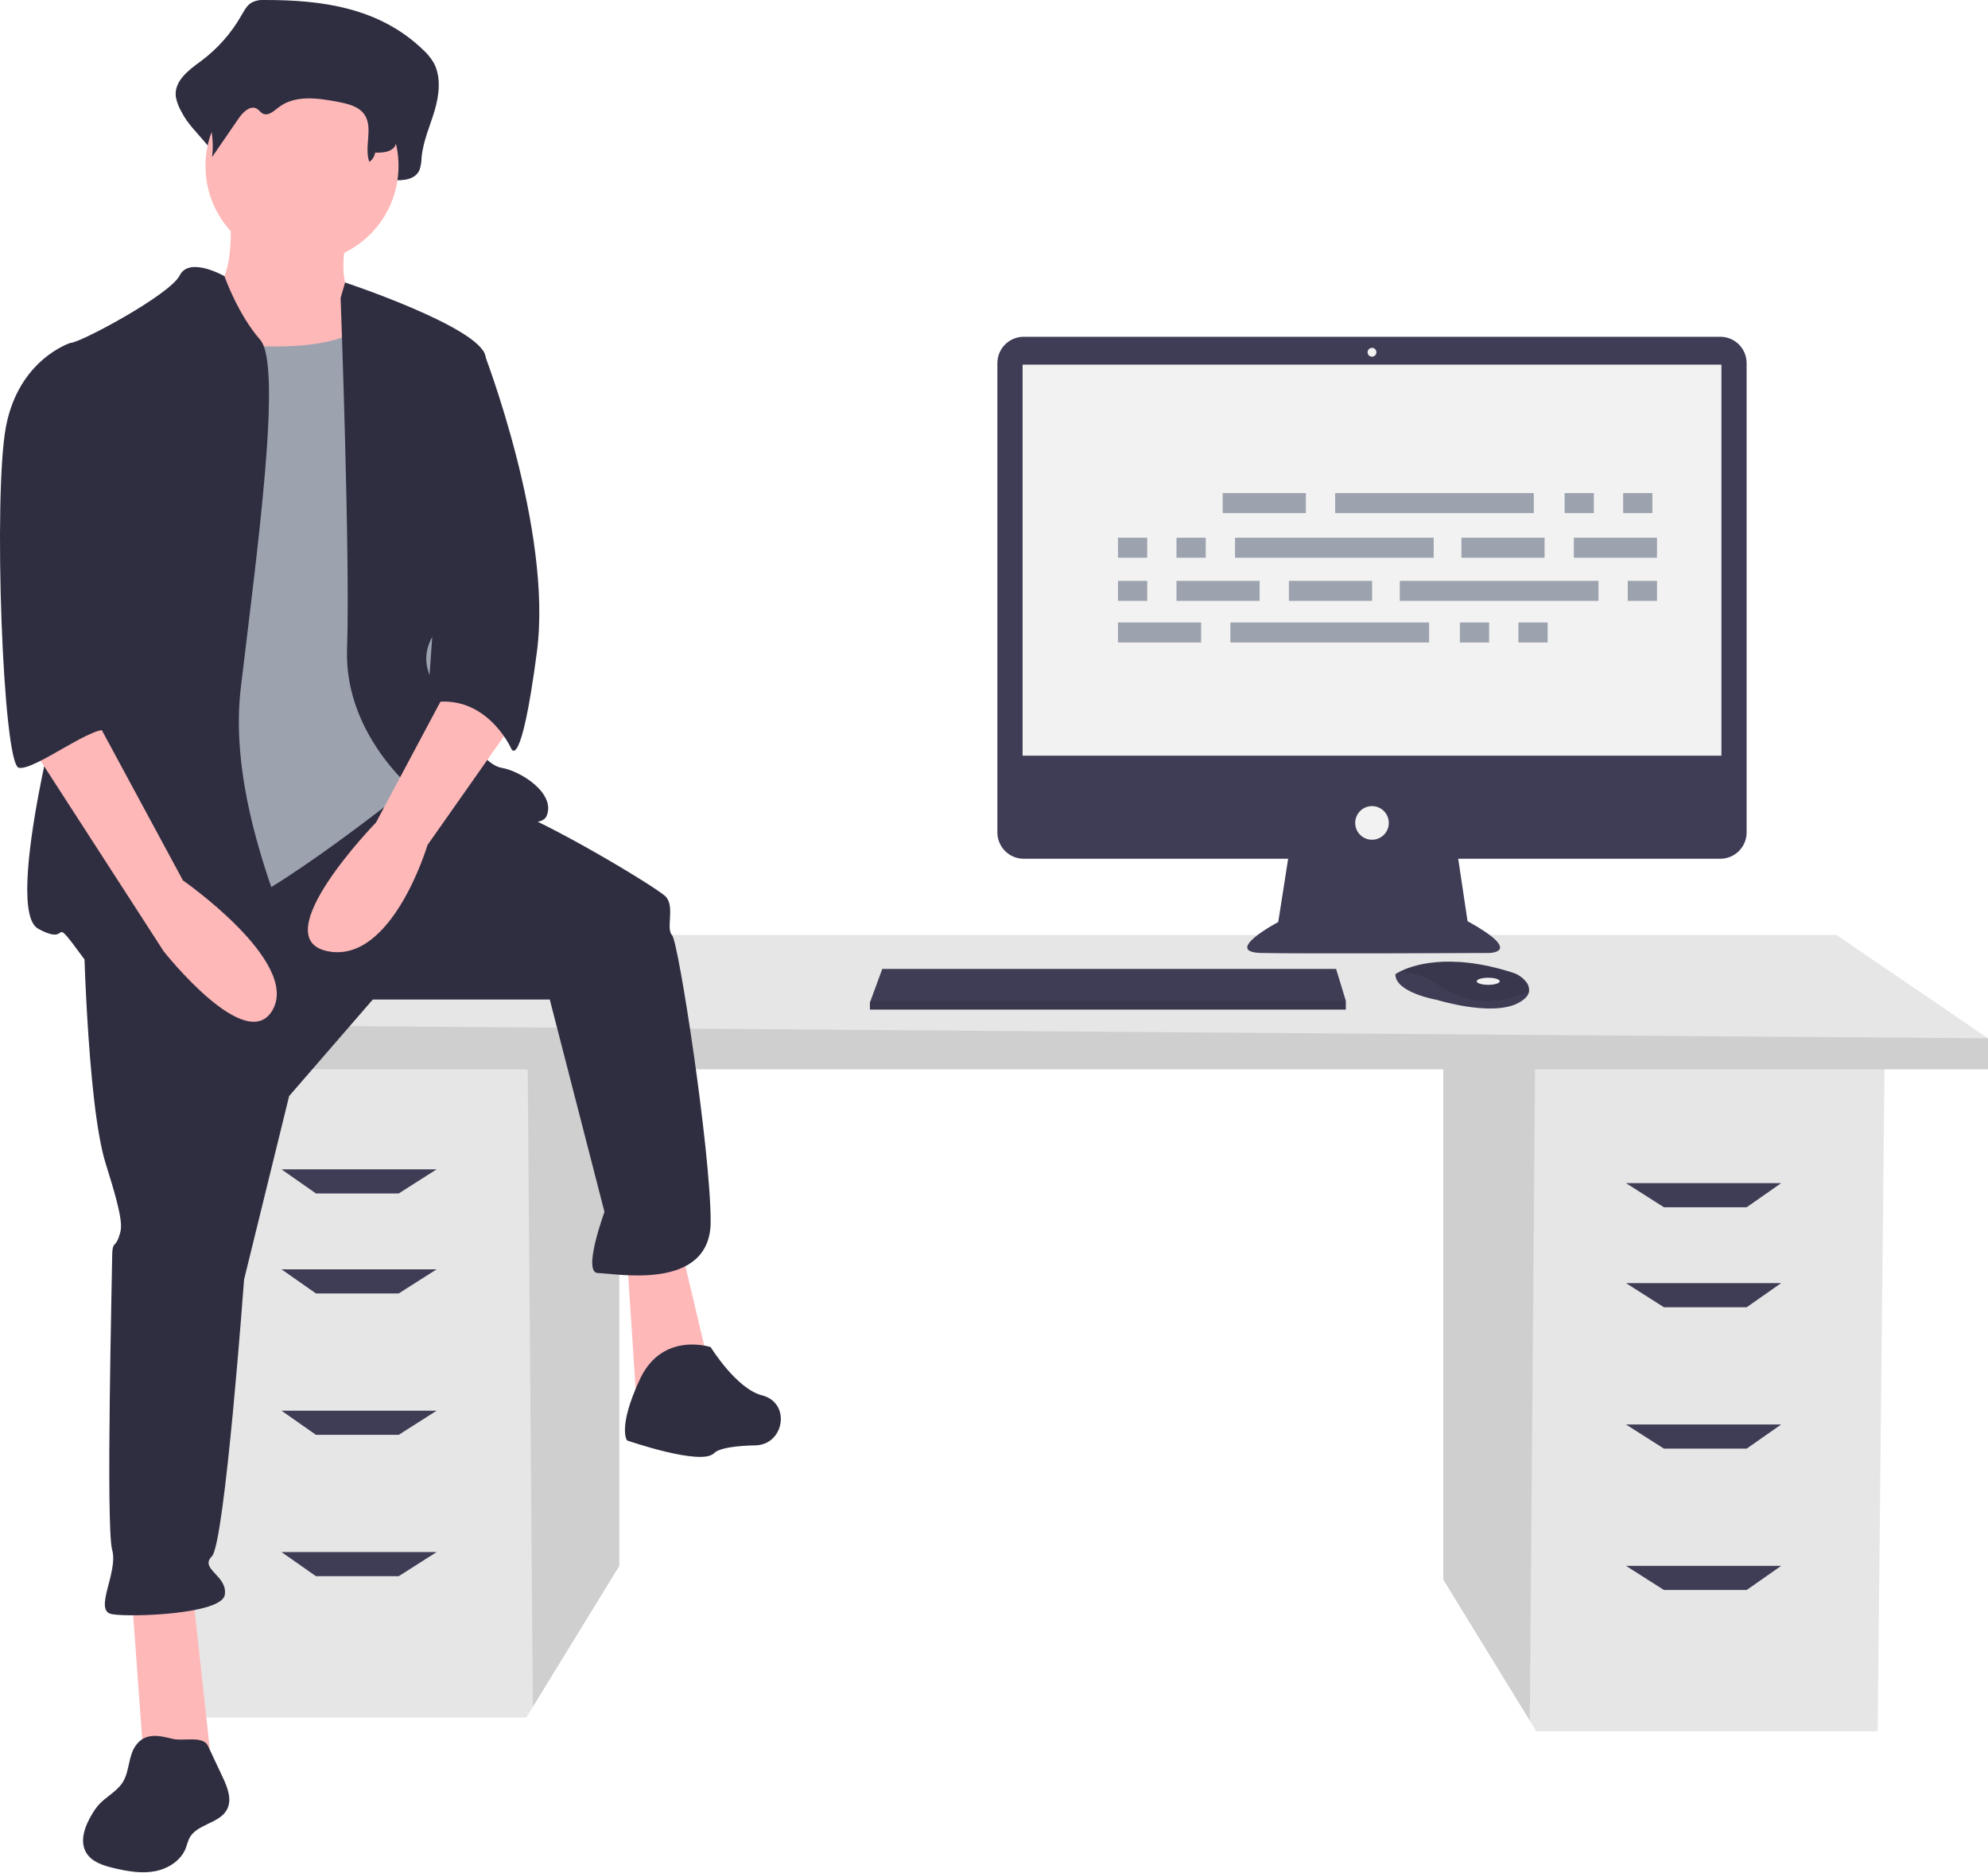
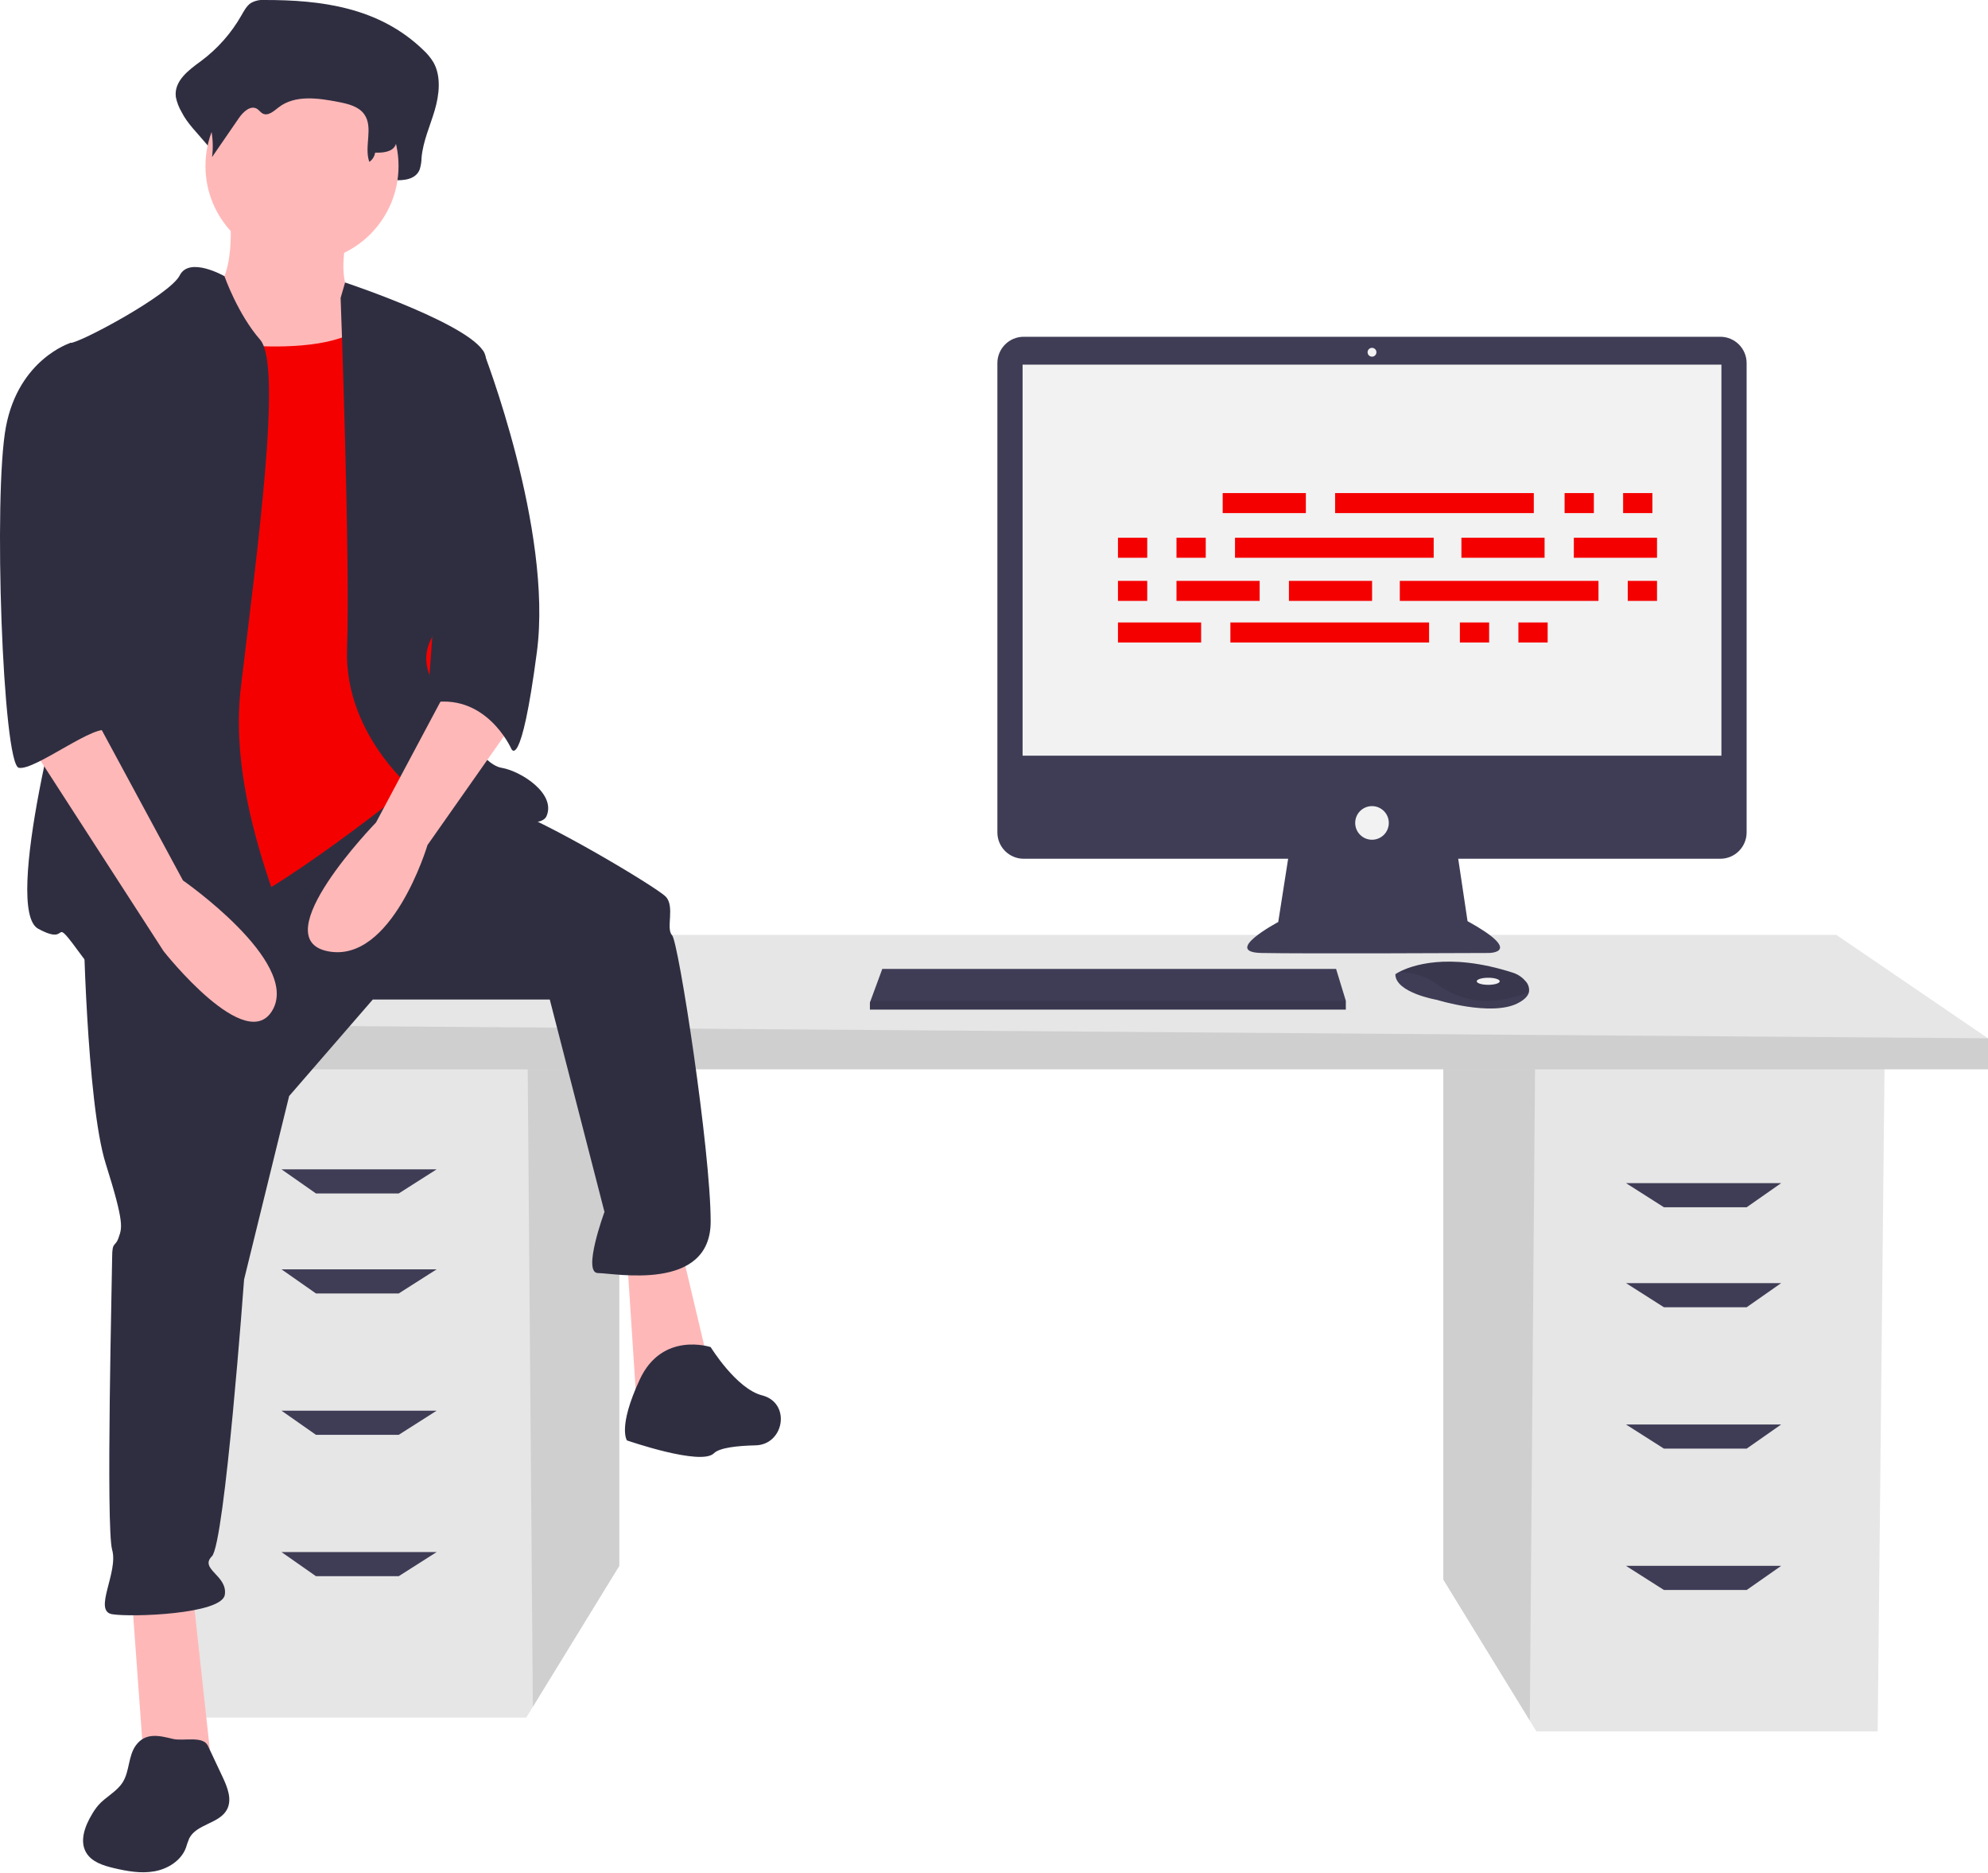
<svg xmlns="http://www.w3.org/2000/svg" id="b52d7e2d-d80f-4111-b6ed-d15502ee1edd" data-name="Layer 1" width="711.188" height="669.683" viewBox="0 0 711.188 669.683">
  <polygon points="516.326 380.018 516.326 565.013 547.27 615.443 549.625 619.279 671.722 619.279 674.189 380.018 516.326 380.018" fill="#e6e6e6" />
  <polygon points="516.326 380.018 516.326 565.013 547.27 615.443 549.169 380.018 516.326 380.018" opacity="0.1" />
  <polygon points="221.566 375.084 221.566 560.08 190.622 610.51 188.267 614.345 66.17 614.345 63.703 375.084 221.566 375.084" fill="#e6e6e6" />
  <polygon points="221.566 375.084 221.566 560.08 190.622 610.51 188.723 375.084 221.566 375.084" opacity="0.1" />
  <polygon points="711.188 371.385 711.188 382.484 47.67 382.484 47.67 366.451 109.335 334.385 656.923 334.385 711.188 371.385" fill="#e6e6e6" />
  <polygon points="711.188 371.385 711.188 382.484 47.67 382.484 47.67 366.451 711.188 371.385" opacity="0.1" />
  <polygon points="142.635 426.883 113.035 426.883 100.702 418.25 156.201 418.25 142.635 426.883" fill="#3f3d56" />
  <polygon points="142.635 462.649 113.035 462.649 100.702 454.016 156.201 454.016 142.635 462.649" fill="#3f3d56" />
  <polygon points="142.635 513.215 113.035 513.215 100.702 504.581 156.201 504.581 142.635 513.215" fill="#3f3d56" />
  <polygon points="142.635 563.78 113.035 563.78 100.702 555.147 156.201 555.147 142.635 563.78" fill="#3f3d56" />
  <polygon points="595.257 431.816 624.857 431.816 637.19 423.183 581.691 423.183 595.257 431.816" fill="#3f3d56" />
  <polygon points="595.257 467.582 624.857 467.582 637.19 458.949 581.691 458.949 595.257 467.582" fill="#3f3d56" />
  <polygon points="595.257 518.148 624.857 518.148 637.19 509.515 581.691 509.515 595.257 518.148" fill="#3f3d56" />
  <polygon points="595.257 568.713 624.857 568.713 637.19 560.08 581.691 560.08 595.257 568.713" fill="#3f3d56" />
  <path d="M859.82,235.615H610.634a9.423,9.423,0,0,0-9.424,9.424V412.897a9.423,9.423,0,0,0,9.424,9.424h94.593l-3.544,22.626s-20.253,10.759-6.013,11.076,81.328,0,81.328,0,12.974,0-7.595-11.392l-3.334-22.31h93.75a9.423,9.423,0,0,0,9.424-9.424V245.039A9.423,9.423,0,0,0,859.82,235.615Z" transform="translate(-244.406 -115.1587)" fill="#3f3d56" />
  <rect x="365.823" y="130.424" width="249.996" height="139.871" fill="#f2f2f2" />
  <circle cx="490.821" cy="125.994" r="1.582" fill="#f2f2f2" />
  <circle cx="490.821" cy="294.346" r="6.013" fill="#f2f2f2" />
  <polygon points="481.452 357.952 481.452 361.117 311.202 361.117 311.202 358.585 311.436 357.952 315.632 346.56 477.971 346.56 481.452 357.952" fill="#3f3d56" />
  <path d="M791.376,470.013c-.31,1.326-1.481,2.725-4.127,4.047-9.493,4.747-28.797-1.266-28.797-1.266s-14.873-2.532-14.873-9.177a11.866,11.866,0,0,1,1.304-.775c3.991-2.112,17.225-7.322,40.691.221a9.786,9.786,0,0,1,4.46,2.923A4.667,4.667,0,0,1,791.376,470.013Z" transform="translate(-244.406 -115.1587)" fill="#3f3d56" />
  <path d="M791.376,470.013c-11.62,4.452-21.977,4.785-32.607-2.598a23.343,23.343,0,0,0-13.886-4.573c3.991-2.112,17.225-7.322,40.691.221a9.786,9.786,0,0,1,4.46,2.923A4.667,4.667,0,0,1,791.376,470.013Z" transform="translate(-244.406 -115.1587)" opacity="0.1" />
  <ellipse cx="532.4" cy="350.99" rx="4.114" ry="1.266" fill="#f2f2f2" />
  <polygon points="481.452 357.952 481.452 361.117 311.202 361.117 311.202 358.585 311.436 357.952 481.452 357.952" opacity="0.1" />
  <path d="M339.068,115.159a8.554,8.554,0,0,0-4.961,1.108c-1.476,1.011-2.406,2.782-3.356,4.429a52.986,52.986,0,0,1-14.434,16.305c-4.289,3.142-9.742,7.06-9.008,12.853a17.372,17.372,0,0,0,2.091,5.426c3.957,7.987,14.754,14.159,13.692,23.273,3.931-6.581-1.327-9.835,2.604-16.416,1.872-3.134,5.124-6.672,7.951-4.704.946.659,1.568,1.841,2.553,2.419,2.351,1.38,4.853-1.258,6.934-3.126,7.177-6.443,17.383-4.755,26.314-2.747,4.216.948,8.847,2.191,11.34,6.221,3.277,5.298-3.113,11.02-4.728,17.01a3.264,3.264,0,0,0,3.503,4.062c2.68-.264,5.854-.481,6.013-1.657,3.372.12,7.503-.262,8.947-3.772a14.762,14.762,0,0,0,.693-4.293c.53-5.897,3.033-11.277,4.691-16.89s2.379-12.191-.419-17.167a19.864,19.864,0,0,0-3.666-4.456C379.94,117.67,359.063,115.136,339.068,115.159Z" transform="translate(-244.406 -115.1587)" fill="#2f2e41" />
  <path d="M326.544,190.064s3.453,28.778-9.209,31.081,11.511,41.441,11.511,41.441l57.557,6.907-13.814-46.045s-9.209-3.453-3.453-26.476S326.544,190.064,326.544,190.064Z" transform="translate(-244.406 -115.1587)" fill="#ffb8b8" />
  <polygon points="47.028 569.318 51.633 632.631 75.806 632.631 68.9 569.318 47.028 569.318" fill="#ffb8b8" />
  <polygon points="224.303 449.6 227.756 502.552 254.233 491.041 243.872 447.298 224.303 449.6" fill="#ffb8b8" />
  <path d="M274.167,442.738s1.151,66.766,8.058,88.637,5.756,23.023,4.605,26.476-2.302,1.151-2.302,6.907-2.302,96.695,0,104.753-6.907,21.872,0,23.023,39.139,0,40.29-6.907-9.209-9.209-4.605-13.814,11.511-98.998,11.511-98.998l16.116-65.615,29.93-34.534H441.082l19.569,75.975s-8.058,21.872-2.302,21.872,40.29,6.907,40.29-18.418S487.127,451.947,484.825,449.645s1.151-10.36-2.302-13.814-43.743-27.627-58.708-32.232S387.857,393.515,387.857,393.515Z" transform="translate(-244.406 -115.1587)" fill="#2f2e41" />
  <path d="M498.639,596.991s-17.267-5.756-25.325,11.511-4.605,21.872-4.605,21.872,26.476,9.209,31.081,4.605c2.003-2.003,8.365-2.699,14.913-2.846,9.973-.224,12.626-14.333,3.207-17.619q-.421-.147-.853-.255C507.848,611.955,498.639,596.991,498.639,596.991Z" transform="translate(-244.406 -115.1587)" fill="#2f2e41" />
  <circle cx="108.038" cy="59.365" r="34.534" fill="#ffb8b8" />
-   <path d="M307.55,235.534s56.406,11.511,70.219-6.907,19.569,51.801,19.569,51.801l6.907,73.673-10.36,40.29s-54.103,43.743-71.37,47.197-43.743,5.756-43.743,5.756,8.058-127.776,8.058-130.078S307.55,235.534,307.55,235.534Z" transform="translate(-244.406 -115.1587)" fill="#9ca3af" />
+   <path d="M307.55,235.534s56.406,11.511,70.219-6.907,19.569,51.801,19.569,51.801l6.907,73.673-10.36,40.29s-54.103,43.743-71.37,47.197-43.743,5.756-43.743,5.756,8.058-127.776,8.058-130.078S307.55,235.534,307.55,235.534Z" transform="translate(-244.406 -115.1587)" fill="#f50000" />
  <path d="M324.704,213.945s-12.55-7.189-16.003-.282S273.016,237.836,269.562,237.836s6.907,95.544,2.302,107.056S245.389,440.436,258.051,447.343s3.453-6.907,16.116,10.36,74.824,17.267,78.277,10.36-27.627-58.708-21.872-107.056,14.965-115.114,6.907-124.323S324.704,213.945,324.704,213.945Z" transform="translate(-244.406 -115.1587)" fill="#2f2e41" />
  <path d="M366.258,221.72l1.603-5.518s47.895,15.878,50.198,26.238,1.151,82.882-6.907,88.637-19.569,14.965-11.511,28.778,17.267,28.778,24.174,29.93,19.569,9.209,16.116,17.267-44.894-6.907-44.894-6.907-27.627-20.72-26.476-52.952S366.258,221.72,366.258,221.72Z" transform="translate(-244.406 -115.1587)" fill="#2f2e41" />
  <path d="M406.548,357.554l-27.627,51.801s-40.29,41.441-17.267,46.045,35.685-37.987,35.685-37.987l29.93-42.592Z" transform="translate(-244.406 -115.1587)" fill="#ffb8b8" />
  <path d="M340.75,124.195a7.838,7.838,0,0,0-4.039.783,9.413,9.413,0,0,0-2.732,3.131,39.773,39.773,0,0,1-11.75,11.524c-3.491,2.221-7.93,4.99-7.333,9.084a11.359,11.359,0,0,0,1.702,3.835,30.163,30.163,0,0,1,3.665,18.801l9.6-13.954c1.524-2.215,4.171-4.715,6.472-3.324.77.466,1.276,1.301,2.078,1.71,1.914.975,3.95-.889,5.644-2.21,5.842-4.554,14.15-3.361,21.421-1.942,3.432.67,7.202,1.549,9.231,4.397,3.372,4.733-.149,11.572,1.819,17.04a5.023,5.023,0,0,0,2.079-3.317c2.745.085,6.107-.185,7.283-2.666a9.188,9.188,0,0,0,.564-3.034c.432-4.168,2.469-7.971,3.819-11.938s1.937-8.616-.341-12.133a14.681,14.681,0,0,0-2.984-3.149C374.022,125.97,357.027,124.178,340.75,124.195Z" transform="translate(-244.406 -115.1587)" fill="#2f2e41" />
  <path d="M406.548,237.836l10.725,2.847s24.96,63.919,19.204,107.662-9.209,34.534-9.209,34.534-9.209-20.72-29.93-16.116Z" transform="translate(-244.406 -115.1587)" fill="#2f2e41" />
  <path d="M293.029,739.422c-2.776,3.772-2.219,9.165-4.678,13.151-2.131,3.455-6.148,5.267-8.814,8.329a22.326,22.326,0,0,0-2.266,3.26c-2.473,4.143-4.483,9.452-2.048,13.616,1.959,3.35,6.078,4.66,9.855,5.552,4.774,1.128,9.734,2.031,14.564,1.169s9.549-3.819,11.271-8.412a32.5,32.5,0,0,1,1.205-3.401c2.617-5.153,10.827-5.209,13.506-10.33,1.875-3.584.151-7.916-1.571-11.576l-5.261-11.177c-1.746-3.709-8.824-1.576-12.513-2.465C301.465,735.978,296.491,734.701,293.029,739.422Z" transform="translate(-244.406 -115.1587)" fill="#2f2e41" />
  <path d="M254.598,380.577l48.348,74.824s29.93,37.987,39.139,20.72-32.232-46.045-32.232-46.045L278.772,372.519Z" transform="translate(-244.406 -115.1587)" fill="#ffb8b8" />
  <path d="M278.772,240.138,269.562,237.836s-18.418,5.756-23.023,29.93-1.151,120.869,4.605,122.02,28.427-16.837,32.056-13.023-7.882-15.756-4.429-26.116S278.772,240.138,278.772,240.138Z" transform="translate(-244.406 -115.1587)" fill="#2f2e41" />
  <g id="f3c2397c-d780-4cc6-97d8-1503d8277a2c" data-name="Group 13">
-     <rect id="ad41612f-86f7-46b2-a964-3a5da7bcf3cf" data-name="Rectangle 55" x="437.407" y="176.363" width="29.752" height="7.163" fill="#9ca3af" />
-     <rect id="b9a0b375-cc2a-4c59-8850-661af54e4f62" data-name="Rectangle 56" x="559.722" y="176.363" width="10.468" height="7.163" fill="#9ca3af" />
-     <rect id="e174c2ab-9bc5-41ec-b37c-b06fbf8a9878" data-name="Rectangle 57" x="580.659" y="176.363" width="10.468" height="7.163" fill="#9ca3af" />
-     <rect id="ba2479ac-4c7d-43b4-a028-73b1e20e4002" data-name="Rectangle 58" x="477.628" y="176.363" width="71.075" height="7.163" fill="#9ca3af" />
-     <rect id="ac60ef86-00f2-480b-8171-28b6fdfc1958" data-name="Rectangle 59" x="399.941" y="222.644" width="29.752" height="7.163" fill="#9ca3af" />
-     <rect id="b3d8298d-cd65-487a-8b19-4cee946356e7" data-name="Rectangle 60" x="522.256" y="222.644" width="10.468" height="7.163" fill="#9ca3af" />
-     <rect id="ed27f15f-f0c4-4569-8330-a6688f8e356c" data-name="Rectangle 61" x="543.193" y="222.644" width="10.468" height="7.163" fill="#9ca3af" />
-     <rect id="f685c005-adaf-4d60-acda-005b037d82a6" data-name="Rectangle 62" x="440.162" y="222.644" width="71.075" height="7.163" fill="#9ca3af" />
-     <rect id="eca7c7fc-83f8-48ca-a588-6606db47af3f" data-name="Rectangle 63" x="522.807" y="192.341" width="29.752" height="7.163" fill="#9ca3af" />
-     <rect id="a71b5b2f-f8b9-481d-a301-5e3357e5fe42" data-name="Rectangle 64" x="563.028" y="192.341" width="29.752" height="7.163" fill="#9ca3af" />
-     <rect id="abb3a25a-f854-41fc-8391-e6ad9fbe2417" data-name="Rectangle 66" x="399.941" y="192.341" width="10.468" height="7.163" fill="#9ca3af" />
-     <rect id="add2b425-b775-4eb5-9c25-8c4c14f957c9" data-name="Rectangle 67" x="420.878" y="192.341" width="10.468" height="7.163" fill="#9ca3af" />
-     <rect id="b7159612-3b84-4b0b-a885-612eaab04c06" data-name="Rectangle 68" x="441.815" y="192.341" width="71.075" height="7.163" fill="#9ca3af" />
-     <rect id="edfc7301-4de5-47dc-80e2-1ae2da982d6d" data-name="Rectangle 69" x="461.099" y="207.768" width="29.752" height="7.163" fill="#9ca3af" />
-     <rect id="e1009f91-6275-4375-80fa-0d778e331fdc" data-name="Rectangle 70" x="420.878" y="207.768" width="29.752" height="7.163" fill="#9ca3af" />
-     <rect id="a060fb9f-1f1a-4862-9a69-16dd49199e18" data-name="Rectangle 71" x="399.941" y="207.768" width="10.468" height="7.163" fill="#9ca3af" />
-     <rect id="b6754d5f-104f-449c-b9a9-cf9ac82bf5fe" data-name="Rectangle 73" x="582.312" y="207.768" width="10.468" height="7.163" fill="#9ca3af" />
-     <rect id="e6ed1ccd-2cfd-450f-a339-07df3a1ee6bb" data-name="Rectangle 74" x="500.768" y="207.768" width="71.075" height="7.163" fill="#9ca3af" />
+     <rect id="ad41612f-86f7-46b2-a964-3a5da7bcf3cf" data-name="Rectangle 55" x="437.407" y="176.363" width="29.752" height="7.163" fill="#f50000" />
+     <rect id="b9a0b375-cc2a-4c59-8850-661af54e4f62" data-name="Rectangle 56" x="559.722" y="176.363" width="10.468" height="7.163" fill="#f50000" />
+     <rect id="e174c2ab-9bc5-41ec-b37c-b06fbf8a9878" data-name="Rectangle 57" x="580.659" y="176.363" width="10.468" height="7.163" fill="#f50000" />
+     <rect id="ba2479ac-4c7d-43b4-a028-73b1e20e4002" data-name="Rectangle 58" x="477.628" y="176.363" width="71.075" height="7.163" fill="#f50000" />
+     <rect id="ac60ef86-00f2-480b-8171-28b6fdfc1958" data-name="Rectangle 59" x="399.941" y="222.644" width="29.752" height="7.163" fill="#f50000" />
+     <rect id="b3d8298d-cd65-487a-8b19-4cee946356e7" data-name="Rectangle 60" x="522.256" y="222.644" width="10.468" height="7.163" fill="#f50000" />
+     <rect id="ed27f15f-f0c4-4569-8330-a6688f8e356c" data-name="Rectangle 61" x="543.193" y="222.644" width="10.468" height="7.163" fill="#f50000" />
+     <rect id="f685c005-adaf-4d60-acda-005b037d82a6" data-name="Rectangle 62" x="440.162" y="222.644" width="71.075" height="7.163" fill="#f50000" />
+     <rect id="eca7c7fc-83f8-48ca-a588-6606db47af3f" data-name="Rectangle 63" x="522.807" y="192.341" width="29.752" height="7.163" fill="#f50000" />
+     <rect id="a71b5b2f-f8b9-481d-a301-5e3357e5fe42" data-name="Rectangle 64" x="563.028" y="192.341" width="29.752" height="7.163" fill="#f50000" />
+     <rect id="abb3a25a-f854-41fc-8391-e6ad9fbe2417" data-name="Rectangle 66" x="399.941" y="192.341" width="10.468" height="7.163" fill="#f50000" />
+     <rect id="add2b425-b775-4eb5-9c25-8c4c14f957c9" data-name="Rectangle 67" x="420.878" y="192.341" width="10.468" height="7.163" fill="#f50000" />
+     <rect id="b7159612-3b84-4b0b-a885-612eaab04c06" data-name="Rectangle 68" x="441.815" y="192.341" width="71.075" height="7.163" fill="#f50000" />
+     <rect id="edfc7301-4de5-47dc-80e2-1ae2da982d6d" data-name="Rectangle 69" x="461.099" y="207.768" width="29.752" height="7.163" fill="#f50000" />
+     <rect id="e1009f91-6275-4375-80fa-0d778e331fdc" data-name="Rectangle 70" x="420.878" y="207.768" width="29.752" height="7.163" fill="#f50000" />
+     <rect id="a060fb9f-1f1a-4862-9a69-16dd49199e18" data-name="Rectangle 71" x="399.941" y="207.768" width="10.468" height="7.163" fill="#f50000" />
+     <rect id="b6754d5f-104f-449c-b9a9-cf9ac82bf5fe" data-name="Rectangle 73" x="582.312" y="207.768" width="10.468" height="7.163" fill="#f50000" />
+     <rect id="e6ed1ccd-2cfd-450f-a339-07df3a1ee6bb" data-name="Rectangle 74" x="500.768" y="207.768" width="71.075" height="7.163" fill="#f50000" />
  </g>
</svg>
